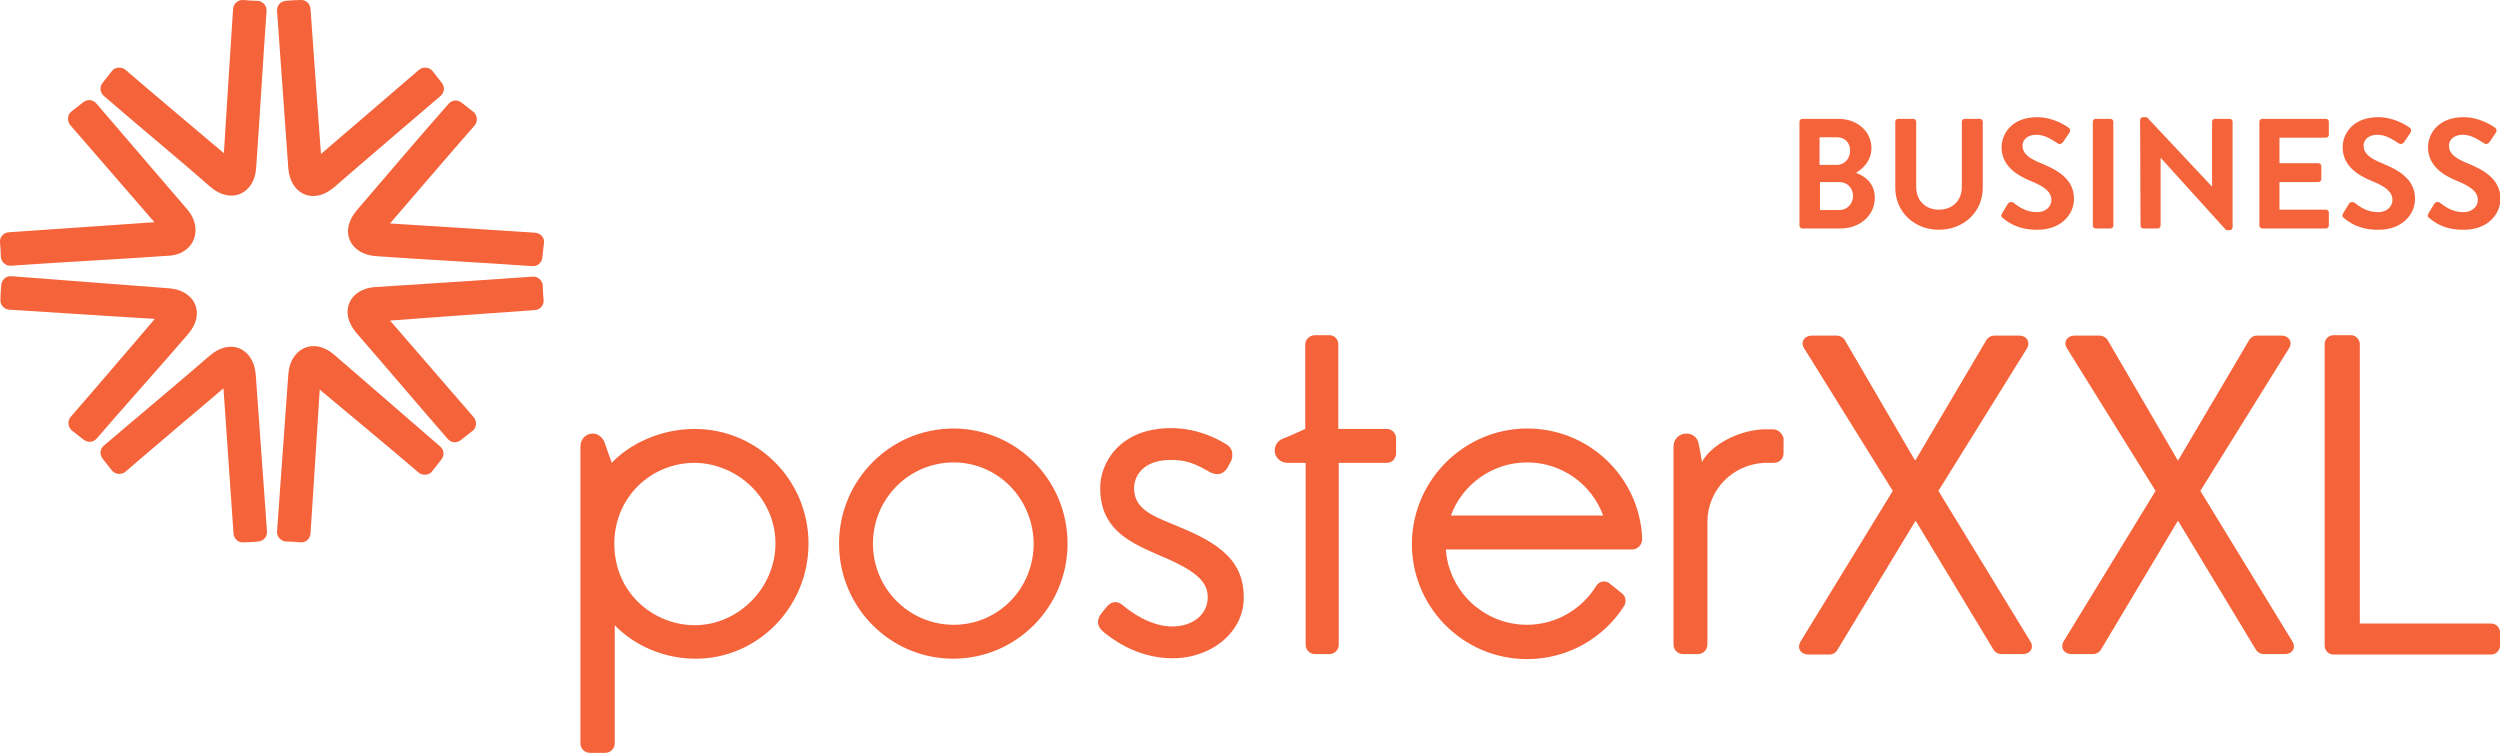
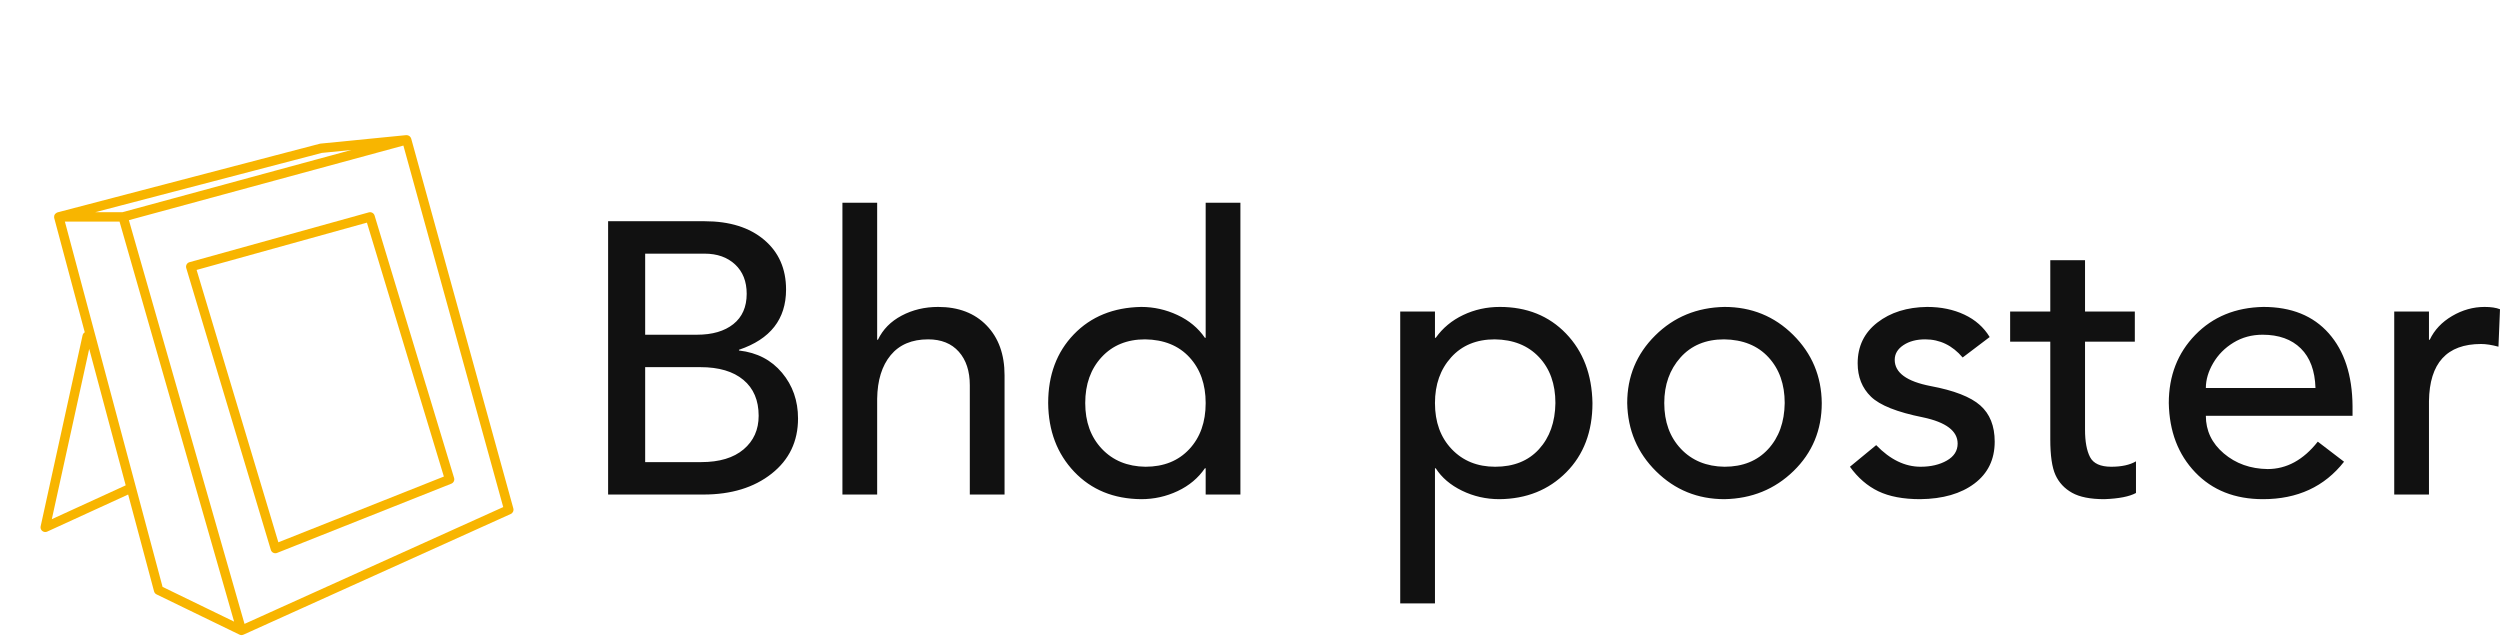
- <svg xmlns="http://www.w3.org/2000/svg" viewBox="0 0 597.4 179.9">
-   <g fill="#f4633a">
-     <path d="M79.9 44.7c-5.1 4.4-10.5 1.6-11-4.4-.7-9.5-2-28.2-2.7-37.7-.1-1.2.8-2.3 2.1-2.4.9-.1 2.6-.2 3.5-.2 1.2-.1 2.3.8 2.4 2.1.6 8.8 2.5 34.7 2.5 34.7s17.5-15 23.4-20.1c.9-.8 2.4-.7 3.2.2l2.2 2.8c.9 1.1.7 2.4-.2 3.2-6.4 5.5-19.1 16.3-25.4 21.8zm5.4 5.5c-4.4 5.1-1.6 10.5 4.4 11 9.5.7 28 1.7 37.5 2.4 1.2.1 2.3-.8 2.4-2.1.1-.9.3-2.8.4-3.6.1-1.2-.9-2.2-2.2-2.3-8.8-.6-34.6-2.2-34.6-2.2s15.1-17.6 20.2-23.4c.8-.9.7-2.4-.2-3.2l-2.8-2.2c-1.1-.9-2.4-.7-3.2.2-5.6 6.3-16.4 19-21.9 25.4zm19.9 56.5c.9.8 1.1 2.1.2 3.2l-2.2 2.8c-.7.9-2.3 1-3.2.2-5.9-5.1-23.6-19.8-23.6-19.8s-1.6 25.7-2.2 34.4c-.1 1.3-1.2 2.2-2.4 2.1-.9-.1-2.6-.2-3.5-.2-1.2-.1-2.2-1.2-2.1-2.4.7-9.5 2-28.1 2.7-37.6.4-6 5.9-9 11-4.6 6.1 5.3 18.6 16.1 25.3 21.9zm1.8-1.8c.8.9 2.1 1.1 3.2.2l2.8-2.2c.9-.7 1-2.3.2-3.2-5.1-5.9-20-23.1-20-23.1s25.8-1.9 34.6-2.5c1.3-.1 2.2-1.2 2.1-2.4-.1-.9-.2-2.6-.2-3.5-.1-1.2-1.2-2.2-2.4-2.1-9.5.7-28.2 1.9-37.7 2.5-6 .4-8.8 5.9-4.4 11 5.5 6.3 16.3 19 21.8 25.3zm-82.2-82c-.9-.8-1.1-2.1-.2-3.2l2.2-2.8c.7-.9 2.3-1 3.2-.2 5.9 5.1 23.5 19.9 23.5 19.9s1.6-25.8 2.2-34.5C55.8.8 57-.1 58.1 0c.9.1 2.6.2 3.5.2 1.2.1 2.2 1.2 2.1 2.4-.7 9.5-1.8 28.1-2.5 37.6-.4 6-5.9 8.8-11 4.4-6.3-5.6-19-16.1-25.4-21.7zM23 24.7c-.8-.9-2.1-1.1-3.2-.2L17 26.7c-.9.7-1 2.3-.2 3.2 5.1 5.9 20.1 23.2 20.1 23.2s-26 1.8-34.8 2.4c-1.3.1-2.2 1.2-2.1 2.4.1.9.2 2.6.2 3.5.1 1.2 1.2 2.2 2.4 2.1 9.5-.7 28.3-1.7 37.8-2.4 6.2-.4 8.2-6.6 4.4-11-5.4-6.3-16.3-19-21.8-25.4zM50.1 85c5.1-4.4 10.5-1.6 11 4.4.7 9.5 2 28.1 2.7 37.6.1 1.2-.8 2.3-2.1 2.4-.9.1-2.6.2-3.5.2-1.2.1-2.3-.8-2.4-2.1-.6-8.8-2.4-34.7-2.4-34.7S35.9 107.6 30 112.7c-.9.8-2.4.7-3.2-.2l-2.2-2.8c-.9-1.1-.7-2.4.2-3.2 6.3-5.4 19-16 25.3-21.5zm-5.2-5.1c4.4-5.1 1.6-10.5-4.4-11-9.5-.7-28.3-2.2-37.8-2.9-1.2-.1-2.3.8-2.4 2.1-.1.9-.2 2.6-.2 3.5-.1 1.2.8 2.3 2.1 2.4 8.8.6 34.8 2.2 34.8 2.2S22 93.8 16.9 99.6c-.8.9-.7 2.4.2 3.2l2.8 2.2c1.1.9 2.4.7 3.2-.2 5.4-6.3 16.3-18.5 21.8-24.9zM185.3 129.9c0 10.5-8.8 19.5-19.3 19.5-9.4 0-19.2-7.3-19.2-19.5 0-11.1 8.8-19.3 19.2-19.3 10.2.1 19.3 8.4 19.3 19.3m7.9 0c0-15.2-12.2-27.4-27.2-27.4-8.3 0-15.7 3.7-19.8 8.1 0 0-1.3-3.5-1.7-4.8-.4-1.2-1.6-2.2-2.8-2.2-1.7 0-3 1.3-3 3.1v70.9c0 1.3 1 2.3 2.3 2.3h3.6c1.3 0 2.3-1 2.3-2.3v-28.2c4.8 5 12 8 19.2 8 14.9.1 27.1-12.3 27.1-27.5M423.8 102.6h-2.7c-6.3.4-12.4 4-14.4 7.8 0 0-.6-3.8-.9-4.8-.4-1.3-1.6-2-2.8-2-1.6 0-3.1 1.2-3.1 3.1V154c0 1.3 1 2.3 2.3 2.3h3.5c1.3 0 2.3-1 2.3-2.3v-29.2c0-7.9 6.2-13.9 13.7-14.2h2.2c1.3 0 2.3-1 2.3-2.3v-3.6c-.3-1.1-1.3-2.1-2.4-2.1M280.2 157.3c-9.1 0-15.2-5.3-16.4-6.2l-.1-.1c-1.6-1.3-1.7-2.8-.6-4.3l1.1-1.4c.5-.6 1.1-1.3 2.1-1.4.7-.1 1.4.2 2.1.8 1.4 1.2 6.3 5 11.7 5 5 0 8.5-2.9 8.5-7 0-3.9-3.1-6.5-12-10.2-7.7-3.3-13.7-6.6-13.7-16 0-5.7 4.5-14.2 17-14.2 7.2 0 12.5 3.5 13.2 3.9.5.3 1.1.9 1.3 1.7.1.6.2 1.6-.4 2.6l-.7 1.3c-.6.9-1.8 2.3-4.4.9-3.1-1.8-5.4-2.8-9.1-2.8-7 0-8.8 4.2-8.8 6.7 0 4.3 3 6.2 9.1 8.6 9.3 3.8 17.1 7.6 17.1 17.4.2 8.2-7.5 14.7-17 14.7M227.9 149.3c-10.6 0-19.3-8.6-19.3-19.4 0-10.7 8.6-19.4 19.3-19.4 10.5 0 19 8.6 19.1 19.4 0 10.8-8.5 19.4-19.1 19.4m-.1-46.9c-15 0-27.3 12.3-27.3 27.5s12.2 27.5 27.3 27.5c15 0 27.3-12.3 27.3-27.5s-12.2-27.5-27.3-27.5M331.4 110.6h-11.5v43.5c0 1.2-1 2.2-2.2 2.2h-3.5c-1.2 0-2.2-1-2.2-2.2v-43.5h-4.4c-1.6 0-3-1.3-3-2.9 0-1.3.7-2.4 2-2.9 1.4-.5 5.3-2.3 5.3-2.3V82.3c0-1.2 1.1-2.2 2.3-2.2h3.5c1.2 0 2.1 1 2.1 2.2v20.2h11.6c1.2 0 2.2 1 2.2 2.2v3.5c0 1.4-.9 2.4-2.2 2.4M452.3 117.3l-21.2-34.1c-.9-1.4 0-3 1.9-3h5.9c.8 0 1.5.4 1.9 1l16.8 28.8h.1l17-28.8c.3-.5 1-1 1.9-1h5.9c1.9 0 2.7 1.6 1.9 3l-21.2 34.1 22 36c.9 1.5 0 3-1.9 3h-5c-.9 0-1.6-.5-1.9-1l-18.6-30.8h-.1L439 155.4c-.3.5-1 1-1.8 1h-5c-2 0-2.8-1.6-2-3zM515.1 117.3l-21.2-34.1c-.9-1.4 0-3 1.9-3h5.9c.8 0 1.5.4 1.9 1l16.8 28.8h.1l17-28.8c.3-.5 1-1 1.8-1h5.9c1.8 0 2.7 1.6 1.8 3l-21.2 34.1 22 36c.9 1.5 0 3-1.8 3h-5c-.9 0-1.6-.5-1.9-1l-18.6-30.8h-.1L502 155.3c-.3.5-1 1-1.9 1h-5c-2 0-2.8-1.6-2-3zM555.5 82.2c0-1.1.9-2.1 2.1-2.1h4.2c1.1 0 2.1 1 2.1 2.1V149h31.4c1.2 0 2.1 1 2.1 2.1v3.2c0 1.1-.9 2.1-2.1 2.1h-37.7c-1.2 0-2.1-1-2.1-2.1zM346.7 123.2c2.7-7.4 9.9-12.7 18.2-12.7 8.4 0 15.5 5.3 18.2 12.7zm45.7 5.1c-.8-14.6-13-26.1-27.8-25.9-14.7.2-26.8 12.1-27.2 26.9-.4 15.5 12.1 28.2 27.5 28.2 9.7 0 18.3-5 23.2-12.7.6-1 .4-2.3-.5-3l-3-2.4c-1-.8-2.4-.5-3.1.5-3.4 5.6-9.6 9.4-16.6 9.4-10.3 0-18.7-8-19.4-18H390c1.3 0 2.4-1.1 2.4-2.4v-.6M443.5 41.3c2.2.8 4.5 2.5 4.5 6 0 4.2-3.6 7.3-8.2 7.3h-9.1c-.4 0-.7-.3-.7-.7V29.1c0-.4.3-.7.7-.7h8.6c4.5 0 7.9 3 7.9 7 0 2.8-1.8 4.8-3.7 5.9zm-4.6-1.9c1.9 0 3.2-1.5 3.2-3.4s-1.2-3.2-3.2-3.2h-4.1v6.6zm.6 10.8c1.9 0 3.3-1.5 3.3-3.4s-1.4-3.3-3.3-3.3h-4.6v6.7zM452.9 29.1c0-.4.3-.7.7-.7h3.6c.4 0 .7.3.7.7v15.6c0 3.2 2.2 5.4 5.4 5.4 3.3 0 5.5-2.2 5.5-5.4V29.1c0-.4.3-.7.7-.7h3.6c.4 0 .7.3.7.7v15.8c0 5.7-4.5 10-10.5 10-5.9 0-10.4-4.3-10.4-10zM478.6 52.1c-.4-.3-.5-.5-.2-1.1l1.4-2.3c.3-.5.9-.5 1.3-.3 1.5 1.2 3.2 2.3 5.7 2.3 2 0 3.4-1.3 3.4-2.9 0-1.9-1.6-3.2-4.8-4.5-3.5-1.4-7.1-3.7-7.1-8.1 0-3.3 2.5-7.2 8.5-7.2 3.8 0 6.8 2 7.5 2.5.4.2.5.9.2 1.2l-1.4 2.1c-.3.5-.9.8-1.3.5-1.6-1-3.2-2.1-5.2-2.1-2.1 0-3.3 1.2-3.3 2.6 0 1.8 1.4 3 4.4 4.2 3.6 1.5 7.9 3.6 7.9 8.5 0 3.9-3.3 7.4-8.6 7.4-4.8.1-7.3-1.9-8.4-2.8zM500.1 29.1c0-.4.3-.7.7-.7h3.5c.4 0 .7.3.7.7v24.8c0 .4-.3.7-.7.7h-3.5c-.4 0-.7-.3-.7-.7zM511.4 28.7c0-.4.3-.7.7-.7h.6c.3 0 .5.1.6.3l15.2 16.2h.1V29.1c0-.4.3-.7.7-.7h3.5c.4 0 .7.3.7.7v25.2c0 .4-.3.7-.7.7h-.5c-.3 0-.5-.1-.6-.3l-15.3-16.9h-.1v16.1c0 .4-.3.7-.7.7h-3.4c-.4 0-.7-.3-.7-.7zM539.9 29.1c0-.4.3-.7.7-.7h15.2c.4 0 .7.3.7.7v3.1c0 .4-.3.7-.7.7h-11.1V39h9.3c.4 0 .7.3.7.7v3.1c0 .4-.3.7-.7.7h-9.3v6.6h11.1c.4 0 .7.3.7.7v3.1c0 .4-.3.7-.7.7h-15.2c-.4 0-.7-.3-.7-.7zM560.1 52.1c-.4-.3-.5-.5-.2-1.1l1.4-2.3c.3-.5.9-.5 1.3-.3 1.5 1.2 3.2 2.3 5.7 2.3 2 0 3.4-1.3 3.4-2.9 0-1.9-1.6-3.2-4.8-4.5-3.5-1.4-7.1-3.7-7.1-8.1 0-3.3 2.5-7.2 8.5-7.2 3.8 0 6.8 2 7.5 2.5.4.2.5.9.2 1.2l-1.4 2.1c-.3.5-.9.8-1.3.5-1.6-1-3.2-2.1-5.2-2.1-2.1 0-3.3 1.2-3.3 2.6 0 1.8 1.4 3 4.4 4.2 3.6 1.5 7.9 3.6 7.9 8.5 0 3.9-3.3 7.4-8.6 7.4-4.8.1-7.3-1.9-8.4-2.8zM580.5 52.1c-.4-.3-.5-.5-.2-1.1l1.4-2.3c.3-.5.9-.5 1.3-.3 1.5 1.2 3.2 2.3 5.7 2.3 2 0 3.4-1.3 3.4-2.9 0-1.9-1.6-3.2-4.8-4.5-3.5-1.4-7.1-3.7-7.1-8.1 0-3.3 2.5-7.2 8.5-7.2 3.8 0 6.8 2 7.5 2.5.4.2.5.9.2 1.2l-1.4 2.1c-.3.5-.9.8-1.3.5-1.6-1-3.2-2.1-5.2-2.1-2.1 0-3.3 1.2-3.3 2.6 0 1.8 1.4 3 4.4 4.2 3.6 1.5 7.9 3.6 7.9 8.5 0 3.9-3.3 7.4-8.6 7.4-4.9.1-7.3-1.9-8.4-2.8z" />
+ <svg xmlns="http://www.w3.org/2000/svg" height="93.994" width="370" style="width: 370px; height: 93.994px; position: absolute; top: 50%; left: 50%; transform: translate(-50%, -50%) scale(1); z-index: 0; cursor: pointer; overflow: visible;">
+   <defs id="SvgjsDefs1001" />
+   <g id="SvgjsG1007" featurekey="HKaMnE-0" transform="matrix(0.8221555,0,0,0.8221555,-0.1075089,15.88942)" fill="#f8b500">
+     <g>
+       <g>
+         <polygon fill="none" points="9.46,74.131 22.758,68.04 20.054,57.927 16.189,43.476   " />
+         <polygon fill="none" points="63.369,7.675 58.068,8.198 17.275,18.873 22.171,18.873   " />
+         <polygon fill="none" points="42.106,92.493 42.108,92.493 42.273,92.573 41.659,90.436 41.659,90.436 41.659,90.435     21.647,20.562 11.81,20.562 17.242,40.873 17.246,40.881 20.401,52.686 20.401,52.686 21.766,57.792 29.396,86.321 37.339,90.179       " />
+         <path fill="none" d="M35.523,29.267l14.716,49.027l29.794-11.836l-4.791-15.817c-0.013-0.031-0.025-0.062-0.035-0.095    l-9.025-29.796L35.523,29.267z" />
+         <path fill="none" d="M23.332,20.308L43.283,89.97v0.001l0.866,3.012l0.55-0.248l0.001-0.001l3.96-1.791c0,0,0.001,0,0.001,0    l42.06-18.988L72.746,6.877L23.332,20.308z M76.831,50.058l5.044,16.654c0.127,0.421-0.089,0.868-0.497,1.03L64.73,74.358    l-14.723,5.848c-0.1,0.04-0.206,0.059-0.312,0.059c-0.126,0-0.252-0.028-0.368-0.084c-0.213-0.103-0.373-0.291-0.441-0.518    L33.657,28.928c-0.066-0.218-0.04-0.452,0.069-0.652c0.11-0.199,0.294-0.345,0.514-0.406l32.285-8.967    c0.444-0.12,0.902,0.131,1.034,0.569l9.237,30.493C76.81,49.996,76.821,50.027,76.831,50.058z" />
+         <path d="M92.54,72.202L74.15,5.616c-0.011-0.038-0.036-0.067-0.052-0.102c-0.023-0.053-0.044-0.106-0.077-0.152    c-0.034-0.048-0.075-0.086-0.117-0.126c-0.032-0.029-0.061-0.059-0.097-0.083c-0.056-0.038-0.115-0.065-0.178-0.089    c-0.034-0.013-0.066-0.026-0.102-0.035c-0.061-0.015-0.122-0.019-0.187-0.019C73.312,5.009,73.284,4.998,73.253,5L57.836,6.524    c-0.044,0.004-0.088,0.012-0.131,0.023L10.496,18.9c-0.035,0.009-0.062,0.032-0.095,0.045c-0.038,0.015-0.073,0.03-0.108,0.051    c-0.077,0.045-0.142,0.1-0.2,0.164c-0.015,0.017-0.038,0.025-0.053,0.043c-0.005,0.006-0.005,0.014-0.009,0.021    c-0.068,0.094-0.118,0.2-0.143,0.315c-0.006,0.026-0.001,0.052-0.004,0.079c-0.008,0.069-0.021,0.137-0.011,0.208    c0.003,0.022,0.015,0.04,0.02,0.062c0.003,0.016-0.003,0.032,0.001,0.048l5.497,20.556c-0.197,0.117-0.344,0.31-0.395,0.542    L7.448,75.419c-0.055,0.25,0.009,0.511,0.17,0.711c0.16,0.199,0.405,0.315,0.661,0.315c0.121,0,0.241-0.026,0.352-0.077    l14.57-6.674l4.663,17.436c0.063,0.237,0.226,0.434,0.447,0.541l8.29,4.026c0.001,0,0.001,0,0.002,0l4.768,2.314    c0.001,0,0.001,0.001,0.002,0.001l1.864,0.902c0.002,0.001,0.004,0.001,0.006,0.001c0.002,0.001,0.004,0.003,0.006,0.004    C43.36,94.974,43.482,95,43.604,95c0.11,0,0.217-0.027,0.319-0.069c0.009-0.004,0.02-0.002,0.029-0.006l1.443-0.651    c0,0,0.001,0,0.001,0l3.96-1.791l0.001-0.001l42.718-19.285C92.453,73.026,92.651,72.604,92.54,72.202z M58.068,8.198l5.301-0.524    L22.171,18.873h-4.896L58.068,8.198z M22.758,68.04L9.46,74.131l6.729-30.655l3.865,14.451L22.758,68.04z M21.766,57.792    l-1.365-5.106v0.001l-3.155-11.805c-0.001-0.003-0.004-0.005-0.004-0.008L11.81,20.562h9.837l20.012,69.873c0,0,0,0,0,0l0,0    l0.614,2.138l-0.166-0.08l-0.002,0l-4.767-2.313l-7.943-3.858L21.766,57.792z M48.66,90.943    C48.66,90.943,48.659,90.943,48.66,90.943l-3.96,1.791l-0.001,0.001l-0.55,0.248l-0.866-3.012V89.97L23.332,20.308L72.746,6.877    l17.973,65.078L48.66,90.943z" />
+         <path d="M66.525,18.903L34.24,27.87c-0.219,0.061-0.404,0.207-0.514,0.406c-0.11,0.2-0.135,0.434-0.069,0.652l15.229,50.735    c0.068,0.227,0.229,0.415,0.441,0.518c0.116,0.056,0.242,0.084,0.368,0.084c0.106,0,0.212-0.02,0.312-0.059l14.723-5.848    l16.648-6.615c0.408-0.163,0.624-0.61,0.497-1.03l-5.044-16.654c-0.009-0.031-0.021-0.063-0.034-0.093L67.56,19.472    C67.427,19.034,66.969,18.783,66.525,18.903z M75.243,50.642l4.791,15.817L50.239,78.295L35.523,29.267l30.659-8.516l9.025,29.796    C75.217,50.58,75.229,50.612,75.243,50.642z" />
+       </g>
+     </g>
+   </g>
+   <g id="SvgjsG1008" featurekey="J3GnXt-0" transform="matrix(2.85656,0,0,2.85656,84.80106,16.05999)" fill="#111111">
+     <path d="M6.82 5.84 c1.293 0 2.32 0.32 3.08 0.96 s1.14 1.5 1.14 2.58 c0 1.533 -0.813 2.573 -2.44 3.12 l0 0.04 l0.02 0 c0.92 0.107 1.657 0.49 2.21 1.15 s0.83 1.45 0.83 2.37 c0 1.187 -0.457 2.14 -1.37 2.86 s-2.09 1.08 -3.53 1.08 l-4.94 0 l0 -14.16 l5 0 z M6.42 11.72 c0.8 0 1.43 -0.183 1.89 -0.55 s0.69 -0.89 0.69 -1.57 c0 -0.64 -0.2 -1.147 -0.6 -1.52 s-0.927 -0.56 -1.58 -0.56 l-3.08 0 l0 4.2 l2.68 0 z M6.64 18.32 c0.947 0 1.68 -0.22 2.2 -0.66 s0.78 -1.02 0.78 -1.74 c0 -0.8 -0.263 -1.42 -0.79 -1.86 s-1.27 -0.66 -2.23 -0.66 l-2.86 0 l0 4.92 l2.9 0 z M15.76 4.88 l0 7.1 l0.04 0 c0.253 -0.533 0.663 -0.95 1.23 -1.25 s1.197 -0.45 1.89 -0.45 c1.053 0 1.89 0.32 2.51 0.96 s0.93 1.5 0.93 2.58 l0 6.18 l-1.8 0 l0 -5.66 c0 -0.733 -0.19 -1.313 -0.57 -1.74 s-0.91 -0.64 -1.59 -0.64 c-0.84 0 -1.487 0.273 -1.94 0.82 s-0.687 1.3 -0.7 2.26 l0 4.96 l-1.8 0 l0 -15.12 l1.8 0 z M34.58 4.88 l-0 15.12 l-1.8 0 l0 -1.36 l-0.04 0 c-0.347 0.507 -0.817 0.9 -1.41 1.18 s-1.223 0.42 -1.89 0.42 c-1.427 -0.013 -2.583 -0.487 -3.47 -1.42 s-1.337 -2.12 -1.35 -3.56 c0 -1.453 0.443 -2.64 1.33 -3.56 s2.05 -1.393 3.49 -1.42 c0.653 0 1.28 0.14 1.88 0.42 s1.073 0.673 1.42 1.18 l0.04 0 l0 -7 l1.8 0 z M26.54 15.26 c0 0.973 0.287 1.763 0.86 2.37 s1.327 0.917 2.26 0.93 c0.947 0 1.703 -0.303 2.27 -0.91 s0.85 -1.403 0.85 -2.39 c0 -0.973 -0.28 -1.763 -0.84 -2.37 s-1.327 -0.917 -2.3 -0.93 c-0.933 0 -1.683 0.307 -2.25 0.92 s-0.85 1.407 -0.85 2.38 z M48.02 10.28 c1.4 0 2.543 0.46 3.43 1.38 s1.343 2.12 1.37 3.6 c0 1.48 -0.453 2.677 -1.36 3.59 s-2.06 1.377 -3.46 1.39 c-0.693 0 -1.34 -0.147 -1.94 -0.44 s-1.053 -0.68 -1.36 -1.16 l-0.04 0 l0 7 l-1.8 0 l0 -15.12 l1.8 0 l0 1.36 l0.04 0 c0.36 -0.507 0.833 -0.9 1.42 -1.18 s1.22 -0.42 1.9 -0.42 z M44.66 15.26 c0 0.987 0.29 1.783 0.87 2.39 s1.33 0.91 2.25 0.91 c0.96 0 1.717 -0.303 2.27 -0.91 s0.837 -1.403 0.85 -2.39 c0 -0.987 -0.283 -1.78 -0.85 -2.38 s-1.33 -0.907 -2.29 -0.92 c-0.947 0 -1.7 0.31 -2.26 0.93 s-0.84 1.41 -0.84 2.37 z M59.66 10.28 c1.4 0 2.587 0.483 3.56 1.45 s1.467 2.143 1.48 3.53 c0 1.4 -0.487 2.573 -1.46 3.52 s-2.167 1.433 -3.58 1.46 c-1.387 0 -2.567 -0.48 -3.54 -1.44 s-1.473 -2.14 -1.5 -3.54 c0 -1.373 0.483 -2.54 1.45 -3.5 s2.163 -1.453 3.59 -1.48 z M56.54 15.26 c0 0.973 0.287 1.763 0.86 2.37 s1.327 0.917 2.26 0.93 c0.947 0 1.7 -0.303 2.26 -0.91 s0.847 -1.403 0.86 -2.39 c0 -0.973 -0.28 -1.763 -0.84 -2.37 s-1.327 -0.917 -2.3 -0.93 c-0.947 0 -1.7 0.313 -2.26 0.94 s-0.84 1.413 -0.84 2.36 z M70.16 10.28 c0.72 0 1.363 0.133 1.93 0.4 s1.003 0.653 1.31 1.16 l-1.4 1.06 c-0.533 -0.627 -1.18 -0.94 -1.94 -0.94 c-0.453 0 -0.83 0.1 -1.13 0.3 s-0.45 0.453 -0.45 0.76 c0 0.667 0.62 1.12 1.86 1.36 c1.213 0.227 2.07 0.56 2.57 1 s0.75 1.067 0.75 1.88 c0 0.92 -0.35 1.643 -1.05 2.17 s-1.637 0.797 -2.81 0.81 c-0.88 0 -1.603 -0.137 -2.17 -0.41 s-1.057 -0.697 -1.47 -1.27 l1.36 -1.12 c0.72 0.747 1.487 1.12 2.3 1.12 c0.533 0 0.987 -0.107 1.36 -0.32 s0.56 -0.507 0.56 -0.88 c0 -0.653 -0.6 -1.107 -1.8 -1.36 c-1.333 -0.267 -2.23 -0.623 -2.69 -1.07 s-0.69 -1.023 -0.69 -1.73 c0 -0.88 0.34 -1.583 1.02 -2.11 s1.54 -0.797 2.58 -0.81 z M78.34 7.86 l-0 2.66 l2.58 0 l0 1.56 l-2.58 0 l0 4.56 c0 0.613 0.087 1.087 0.26 1.42 s0.54 0.5 1.1 0.5 c0.533 0 0.96 -0.093 1.28 -0.28 l0 1.64 c-0.347 0.187 -0.893 0.293 -1.64 0.32 c-0.72 0 -1.277 -0.11 -1.67 -0.33 s-0.68 -0.527 -0.86 -0.92 s-0.27 -1.01 -0.27 -1.85 l0 -5.06 l-2.08 0 l0 -1.56 l2.08 0 l0 -2.66 l1.8 0 z M87.58 10.28 c1.453 0 2.583 0.457 3.39 1.37 s1.217 2.17 1.23 3.77 l0 0.5 l-7.6 0 c0 0.773 0.31 1.423 0.93 1.95 s1.377 0.797 2.27 0.81 c0.987 0 1.853 -0.473 2.6 -1.42 l1.36 1.04 c-1.013 1.293 -2.413 1.94 -4.2 1.94 c-1.453 0 -2.623 -0.463 -3.51 -1.39 s-1.343 -2.123 -1.37 -3.59 c0 -1.413 0.457 -2.59 1.37 -3.53 s2.09 -1.423 3.53 -1.45 z M90.28 14.48 c-0.027 -0.893 -0.28 -1.577 -0.76 -2.05 s-1.14 -0.71 -1.98 -0.71 c-0.56 0 -1.063 0.137 -1.51 0.41 s-0.797 0.627 -1.05 1.06 s-0.38 0.863 -0.38 1.29 l5.68 0 z M99.04 10.28 c0.333 0 0.6 0.04 0.8 0.12 l-0.08 1.94 c-0.347 -0.093 -0.647 -0.14 -0.9 -0.14 c-1.773 0 -2.673 0.987 -2.7 2.96 l0 4.84 l-1.8 0 l0 -9.48 l1.8 0 l0 1.46 l0.04 0 c0.24 -0.507 0.627 -0.917 1.16 -1.23 s1.093 -0.47 1.68 -0.47 z" />
  </g>
</svg>
